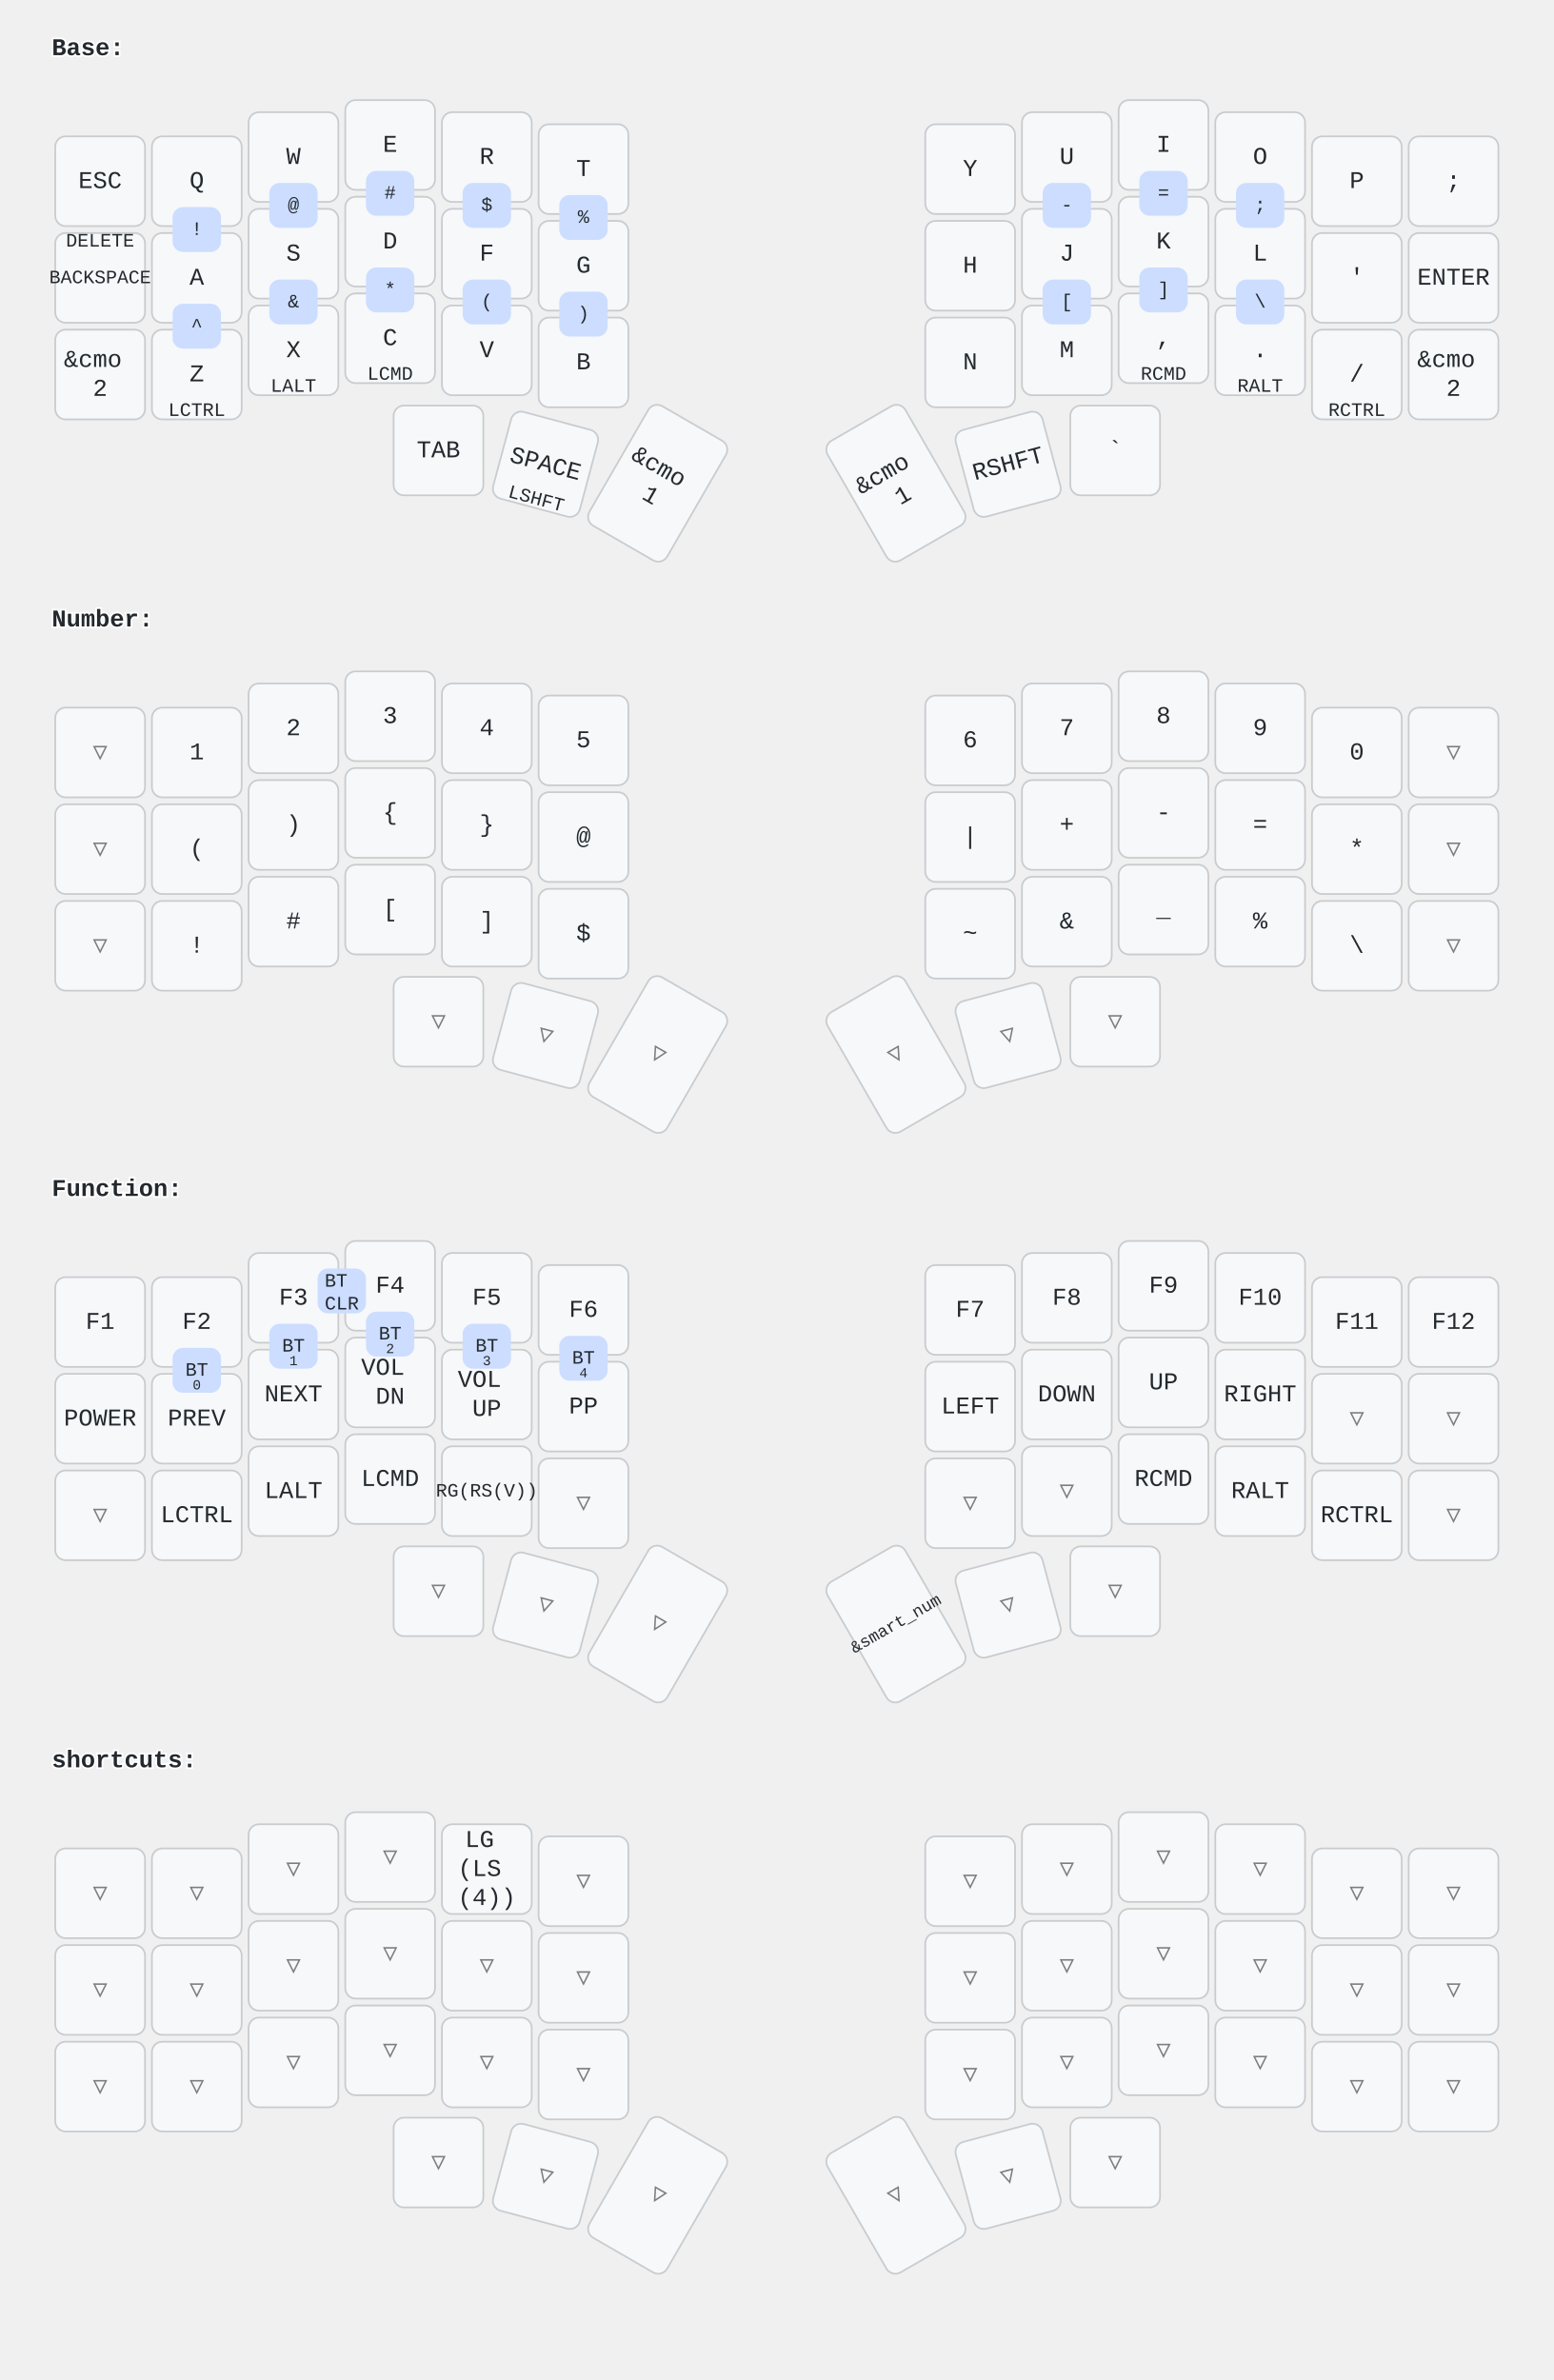
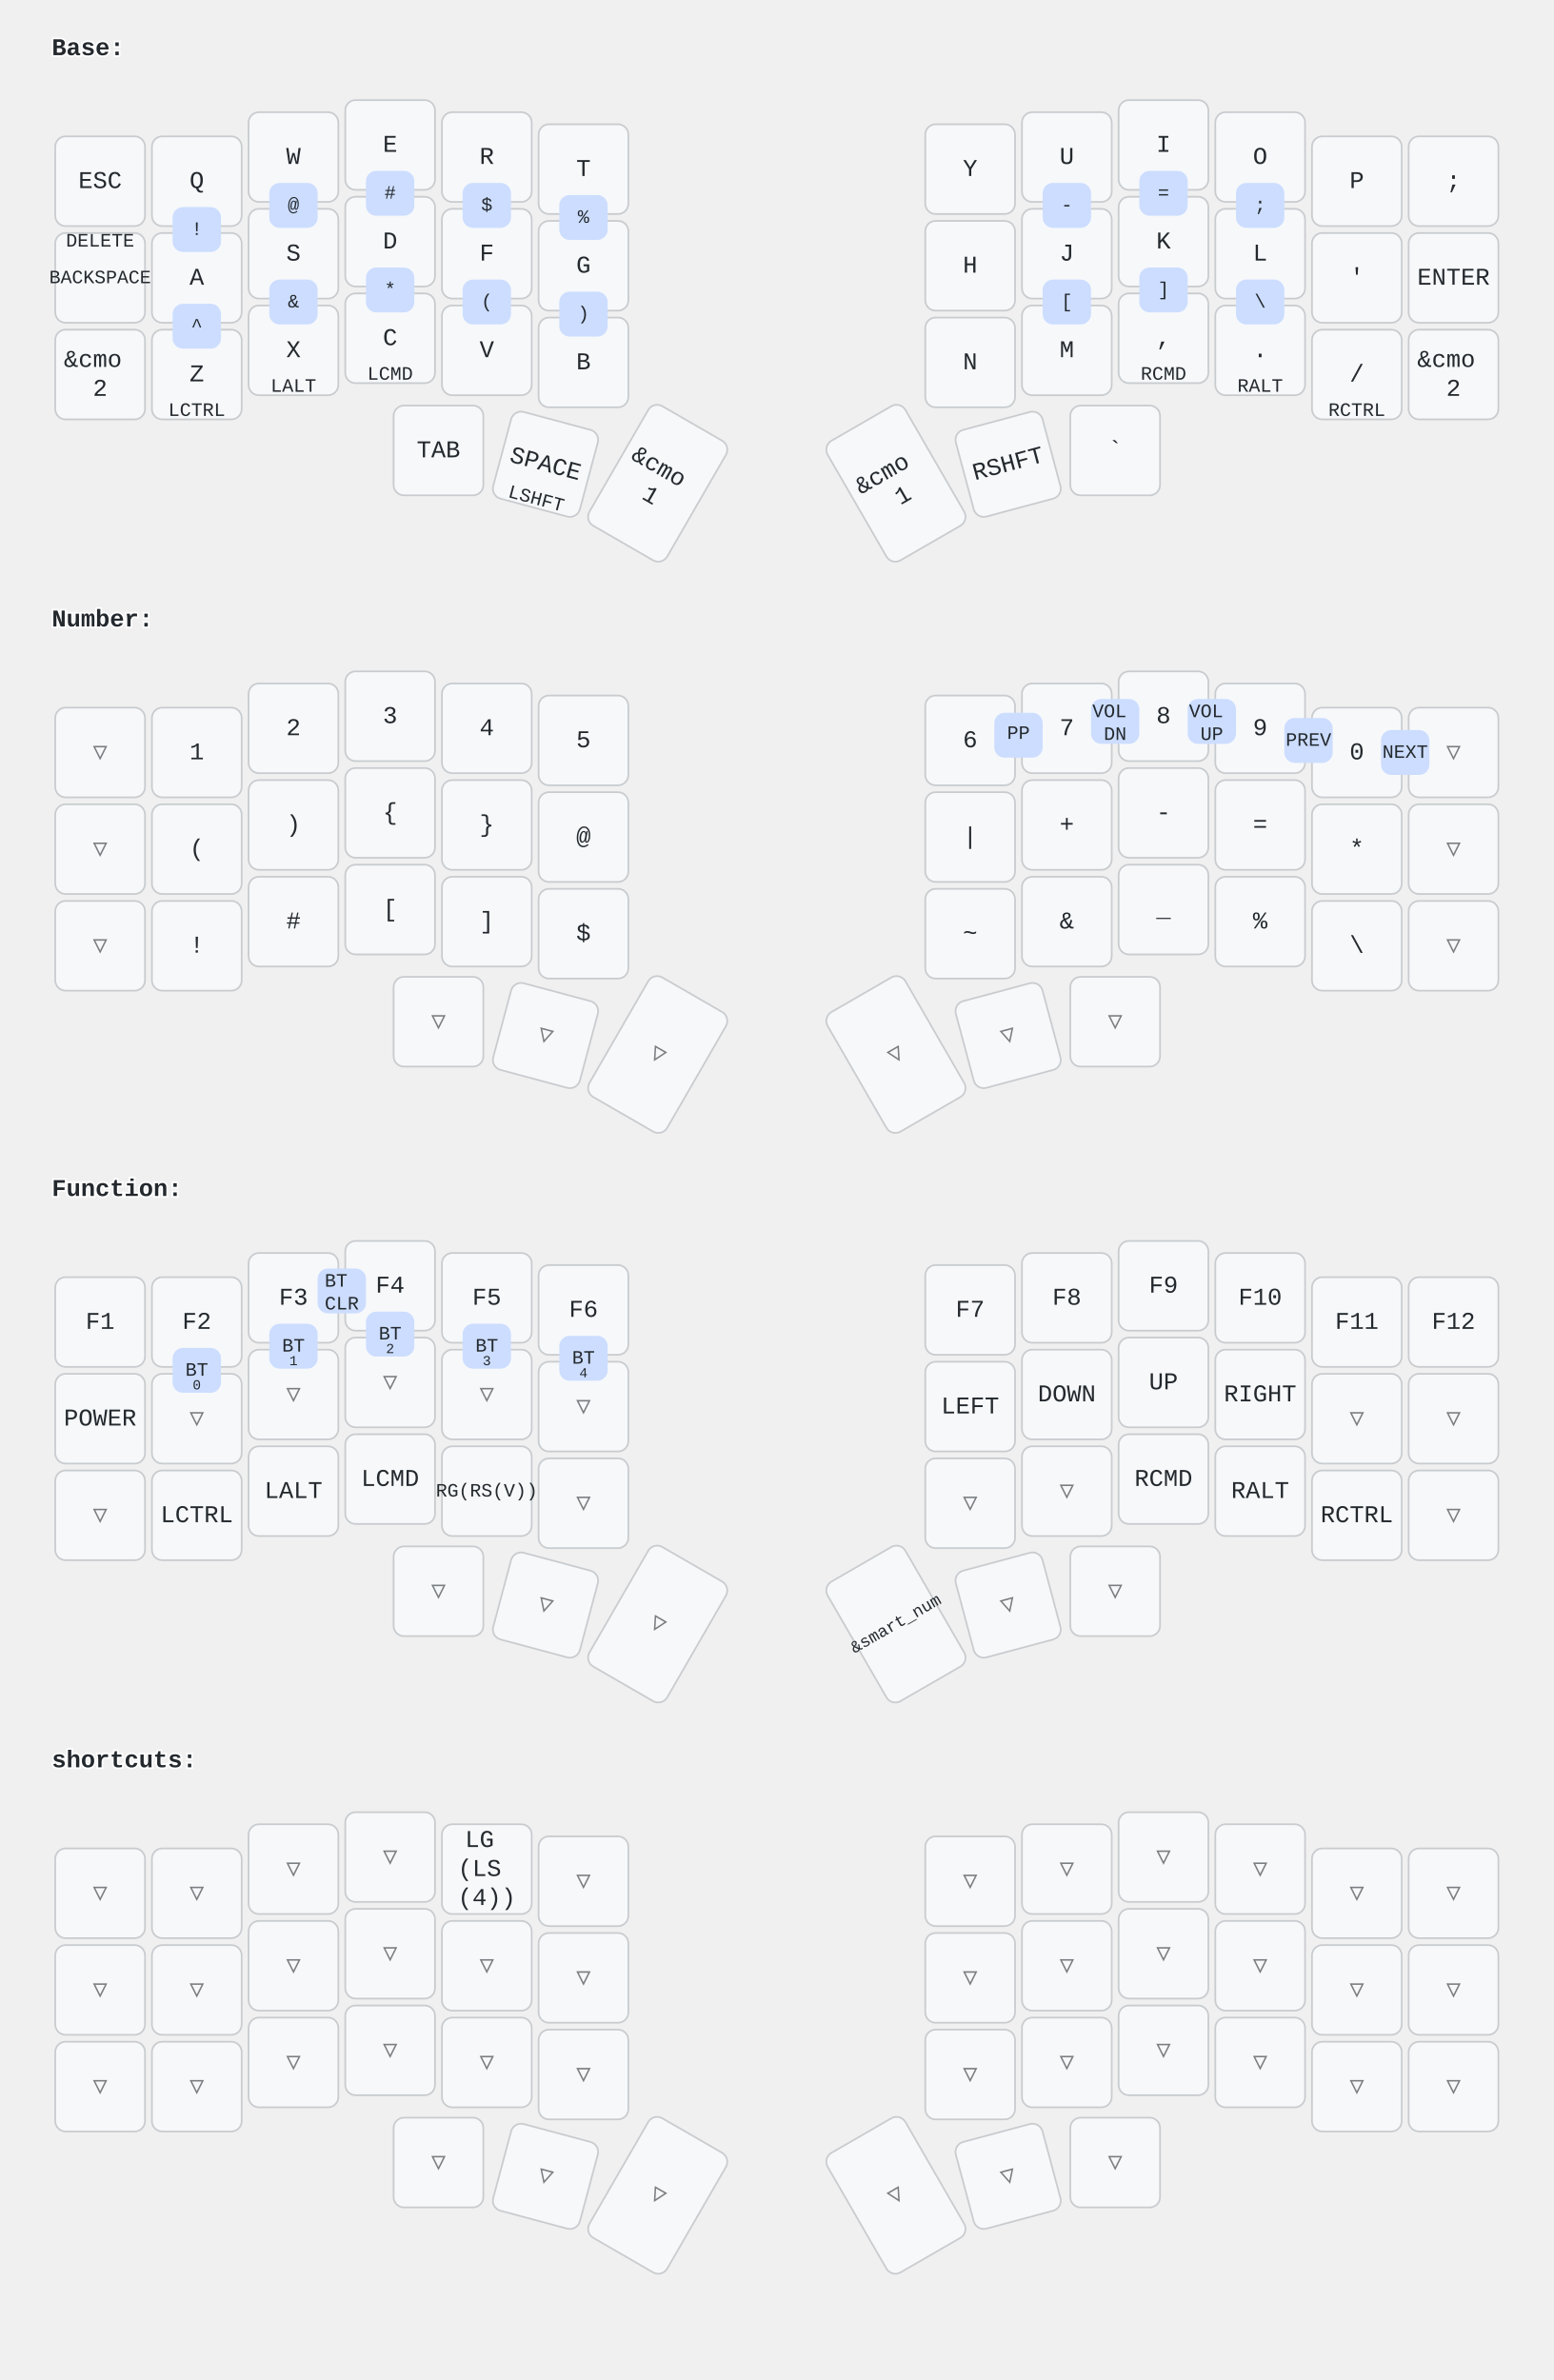
<svg xmlns="http://www.w3.org/2000/svg" width="900" height="1379" viewBox="0 0 900 1379" class="keymap">
  <style>/* inherit to force styles through use tags */
svg path {
    fill: inherit;
}

/* font and background color specifications */
svg.keymap {
    font-family: SFMono-Regular,Consolas,Liberation Mono,Menlo,monospace;
    font-size: 14px;
    font-kerning: normal;
    text-rendering: optimizeLegibility;
    fill: #24292e;
}

/* default key styling */
rect.key {
    fill: #f6f8fa;
    stroke: #c9cccf;
    stroke-width: 1;
}

/* default key side styling, only used is draw_key_sides is set */
rect.side {
    filter: brightness(90%);
}

/* color accent for combo boxes */
rect.combo, rect.combo-separate {
    fill: #cdf;
}

/* color accent for held keys */
rect.held, rect.combo.held {
    fill: #fdd;
}

/* color accent for ghost (optional) keys */
rect.ghost, rect.combo.ghost {
    stroke-dasharray: 4, 4;
    stroke-width: 2;
}

text {
    text-anchor: middle;
    dominant-baseline: middle;
}

/* styling for layer labels */
text.label {
    font-weight: bold;
    text-anchor: start;
    stroke: white;
    stroke-width: 2;
    paint-order: stroke;
}

/* styling for combo tap, and key hold/shifted label text */
text.combo, text.hold, text.shifted {
    font-size: 11px;
}

text.hold {
    text-anchor: middle;
    dominant-baseline: auto;
}

text.shifted {
    text-anchor: middle;
    dominant-baseline: hanging;
}

/* styling for hold/shifted label text in combo box */
text.combo.hold, text.combo.shifted {
    font-size: 8px;
}

/* lighter symbol for transparent keys */
text.trans {
    fill: #7b7e81;
}

/* styling for combo dendrons */
path.combo {
    stroke-width: 1;
    stroke: gray;
    fill: none;
}

/* Start Tabler Icons Cleanup */
/* cannot use height/width with glyphs */
.icon-tabler &gt; path {
    fill: inherit;
    stroke: inherit;
    stroke-width: 2;
}
/* hide tabler's default box */
.icon-tabler &gt; path[stroke="none"][fill="none"] {
    visibility: hidden;
}
/* End Tabler Icons Cleanup */
</style>
  <g transform="translate(30, 0)" class="layer-Base">
    <text x="0" y="28" class="label">Base:</text>
    <g transform="translate(0, 56)">
      <g transform="translate(28, 49)" class="key keypos-0">
        <rect rx="6" ry="6" x="-26" y="-26" width="52" height="52" class="key" />
        <text x="0" y="0" class="key tap">ESC</text>
      </g>
      <g transform="translate(84, 49)" class="key keypos-1">
        <rect rx="6" ry="6" x="-26" y="-26" width="52" height="52" class="key" />
        <text x="0" y="0" class="key tap">Q</text>
      </g>
      <g transform="translate(140, 35)" class="key keypos-2">
        <rect rx="6" ry="6" x="-26" y="-26" width="52" height="52" class="key" />
        <text x="0" y="0" class="key tap">W</text>
      </g>
      <g transform="translate(196, 28)" class="key keypos-3">
        <rect rx="6" ry="6" x="-26" y="-26" width="52" height="52" class="key" />
        <text x="0" y="0" class="key tap">E</text>
      </g>
      <g transform="translate(252, 35)" class="key keypos-4">
        <rect rx="6" ry="6" x="-26" y="-26" width="52" height="52" class="key" />
        <text x="0" y="0" class="key tap">R</text>
      </g>
      <g transform="translate(308, 42)" class="key keypos-5">
        <rect rx="6" ry="6" x="-26" y="-26" width="52" height="52" class="key" />
        <text x="0" y="0" class="key tap">T</text>
      </g>
      <g transform="translate(532, 42)" class="key keypos-6">
        <rect rx="6" ry="6" x="-26" y="-26" width="52" height="52" class="key" />
        <text x="0" y="0" class="key tap">Y</text>
      </g>
      <g transform="translate(588, 35)" class="key keypos-7">
        <rect rx="6" ry="6" x="-26" y="-26" width="52" height="52" class="key" />
        <text x="0" y="0" class="key tap">U</text>
      </g>
      <g transform="translate(644, 28)" class="key keypos-8">
        <rect rx="6" ry="6" x="-26" y="-26" width="52" height="52" class="key" />
        <text x="0" y="0" class="key tap">I</text>
      </g>
      <g transform="translate(700, 35)" class="key keypos-9">
        <rect rx="6" ry="6" x="-26" y="-26" width="52" height="52" class="key" />
        <text x="0" y="0" class="key tap">O</text>
      </g>
      <g transform="translate(756, 49)" class="key keypos-10">
        <rect rx="6" ry="6" x="-26" y="-26" width="52" height="52" class="key" />
        <text x="0" y="0" class="key tap">P</text>
      </g>
      <g transform="translate(812, 49)" class="key keypos-11">
        <rect rx="6" ry="6" x="-26" y="-26" width="52" height="52" class="key" />
        <text x="0" y="0" class="key tap">;</text>
      </g>
      <g transform="translate(28, 105)" class="key keypos-12">
        <rect rx="6" ry="6" x="-26" y="-26" width="52" height="52" class="key" />
        <text x="0" y="0" class="key tap">
          <tspan style="font-size: 78%">BACKSPACE</tspan>
        </text>
        <text x="0" y="-24" class="key shifted">DELETE</text>
      </g>
      <g transform="translate(84, 105)" class="key keypos-13">
        <rect rx="6" ry="6" x="-26" y="-26" width="52" height="52" class="key" />
        <text x="0" y="0" class="key tap">A</text>
      </g>
      <g transform="translate(140, 91)" class="key keypos-14">
        <rect rx="6" ry="6" x="-26" y="-26" width="52" height="52" class="key" />
        <text x="0" y="0" class="key tap">S</text>
      </g>
      <g transform="translate(196, 84)" class="key keypos-15">
        <rect rx="6" ry="6" x="-26" y="-26" width="52" height="52" class="key" />
        <text x="0" y="0" class="key tap">D</text>
      </g>
      <g transform="translate(252, 91)" class="key keypos-16">
        <rect rx="6" ry="6" x="-26" y="-26" width="52" height="52" class="key" />
        <text x="0" y="0" class="key tap">F</text>
      </g>
      <g transform="translate(308, 98)" class="key keypos-17">
        <rect rx="6" ry="6" x="-26" y="-26" width="52" height="52" class="key" />
        <text x="0" y="0" class="key tap">G</text>
      </g>
      <g transform="translate(532, 98)" class="key keypos-18">
        <rect rx="6" ry="6" x="-26" y="-26" width="52" height="52" class="key" />
        <text x="0" y="0" class="key tap">H</text>
      </g>
      <g transform="translate(588, 91)" class="key keypos-19">
        <rect rx="6" ry="6" x="-26" y="-26" width="52" height="52" class="key" />
        <text x="0" y="0" class="key tap">J</text>
      </g>
      <g transform="translate(644, 84)" class="key keypos-20">
        <rect rx="6" ry="6" x="-26" y="-26" width="52" height="52" class="key" />
        <text x="0" y="0" class="key tap">K</text>
      </g>
      <g transform="translate(700, 91)" class="key keypos-21">
        <rect rx="6" ry="6" x="-26" y="-26" width="52" height="52" class="key" />
        <text x="0" y="0" class="key tap">L</text>
      </g>
      <g transform="translate(756, 105)" class="key keypos-22">
        <rect rx="6" ry="6" x="-26" y="-26" width="52" height="52" class="key" />
        <text x="0" y="0" class="key tap">'</text>
      </g>
      <g transform="translate(812, 105)" class="key keypos-23">
        <rect rx="6" ry="6" x="-26" y="-26" width="52" height="52" class="key" />
        <text x="0" y="0" class="key tap">ENTER</text>
      </g>
      <g transform="translate(28, 161)" class="key keypos-24">
        <rect rx="6" ry="6" x="-26" y="-26" width="52" height="52" class="key" />
        <text x="0" y="0" class="key tap">
          <tspan x="0" dy="-0.6em">&amp;cmo</tspan>
          <tspan x="0" dy="1.2em">2</tspan>
        </text>
      </g>
      <g transform="translate(84, 161)" class="key keypos-25">
        <rect rx="6" ry="6" x="-26" y="-26" width="52" height="52" class="key" />
        <text x="0" y="0" class="key tap">Z</text>
        <text x="0" y="24" class="key hold">LCTRL</text>
      </g>
      <g transform="translate(140, 147)" class="key keypos-26">
        <rect rx="6" ry="6" x="-26" y="-26" width="52" height="52" class="key" />
        <text x="0" y="0" class="key tap">X</text>
        <text x="0" y="24" class="key hold">LALT</text>
      </g>
      <g transform="translate(196, 140)" class="key keypos-27">
        <rect rx="6" ry="6" x="-26" y="-26" width="52" height="52" class="key" />
        <text x="0" y="0" class="key tap">C</text>
        <text x="0" y="24" class="key hold">LCMD</text>
      </g>
      <g transform="translate(252, 147)" class="key keypos-28">
        <rect rx="6" ry="6" x="-26" y="-26" width="52" height="52" class="key" />
        <text x="0" y="0" class="key tap">V</text>
      </g>
      <g transform="translate(308, 154)" class="key keypos-29">
        <rect rx="6" ry="6" x="-26" y="-26" width="52" height="52" class="key" />
        <text x="0" y="0" class="key tap">B</text>
      </g>
      <g transform="translate(532, 154)" class="key keypos-30">
        <rect rx="6" ry="6" x="-26" y="-26" width="52" height="52" class="key" />
        <text x="0" y="0" class="key tap">N</text>
      </g>
      <g transform="translate(588, 147)" class="key keypos-31">
        <rect rx="6" ry="6" x="-26" y="-26" width="52" height="52" class="key" />
        <text x="0" y="0" class="key tap">M</text>
      </g>
      <g transform="translate(644, 140)" class="key keypos-32">
        <rect rx="6" ry="6" x="-26" y="-26" width="52" height="52" class="key" />
        <text x="0" y="0" class="key tap">,</text>
        <text x="0" y="24" class="key hold">RCMD</text>
      </g>
      <g transform="translate(700, 147)" class="key keypos-33">
        <rect rx="6" ry="6" x="-26" y="-26" width="52" height="52" class="key" />
        <text x="0" y="0" class="key tap">.</text>
        <text x="0" y="24" class="key hold">RALT</text>
      </g>
      <g transform="translate(756, 161)" class="key keypos-34">
        <rect rx="6" ry="6" x="-26" y="-26" width="52" height="52" class="key" />
        <text x="0" y="0" class="key tap">/</text>
        <text x="0" y="24" class="key hold">RCTRL</text>
      </g>
      <g transform="translate(812, 161)" class="key keypos-35">
        <rect rx="6" ry="6" x="-26" y="-26" width="52" height="52" class="key" />
        <text x="0" y="0" class="key tap">
          <tspan x="0" dy="-0.6em">&amp;cmo</tspan>
          <tspan x="0" dy="1.2em">2</tspan>
        </text>
      </g>
      <g transform="translate(224, 205)" class="key keypos-36">
        <rect rx="6" ry="6" x="-26" y="-26" width="52" height="52" class="key" />
        <text x="0" y="0" class="key tap">TAB</text>
      </g>
      <g transform="translate(286, 213) rotate(15.0)" class="key keypos-37">
        <rect rx="6" ry="6" x="-26" y="-26" width="52" height="52" class="key" />
        <text x="0" y="0" class="key tap">SPACE</text>
        <text x="0" y="24" class="key hold">LSHFT</text>
      </g>
      <g transform="translate(351, 224) rotate(30.0)" class="key keypos-38">
        <rect rx="6" ry="6" x="-26" y="-40" width="52" height="80" class="key" />
        <text x="0" y="0" class="key tap">
          <tspan x="0" dy="-0.6em">&amp;cmo</tspan>
          <tspan x="0" dy="1.2em">1</tspan>
        </text>
      </g>
      <g transform="translate(489, 224) rotate(-30.0)" class="key keypos-39">
        <rect rx="6" ry="6" x="-26" y="-40" width="52" height="80" class="key" />
        <text x="0" y="0" class="key tap">
          <tspan x="0" dy="-0.6em">&amp;cmo</tspan>
          <tspan x="0" dy="1.2em">1</tspan>
        </text>
      </g>
      <g transform="translate(554, 213) rotate(-15.0)" class="key keypos-40">
        <rect rx="6" ry="6" x="-26" y="-26" width="52" height="52" class="key" />
        <text x="0" y="0" class="key tap">RSHFT</text>
      </g>
      <g transform="translate(616, 205)" class="key keypos-41">
        <rect rx="6" ry="6" x="-26" y="-26" width="52" height="52" class="key" />
        <text x="0" y="0" class="key tap">`</text>
      </g>
      <g class="combo combopos-0">
        <rect rx="6" ry="6" x="70" y="64" width="28" height="26" class="combo" />
        <text x="84" y="77" class="combo tap">!</text>
      </g>
      <g class="combo combopos-1">
        <rect rx="6" ry="6" x="126" y="50" width="28" height="26" class="combo" />
        <text x="140" y="63" class="combo tap">@</text>
      </g>
      <g class="combo combopos-2">
        <rect rx="6" ry="6" x="182" y="43" width="28" height="26" class="combo" />
        <text x="196" y="56" class="combo tap">#</text>
      </g>
      <g class="combo combopos-3">
        <rect rx="6" ry="6" x="238" y="50" width="28" height="26" class="combo" />
        <text x="252" y="63" class="combo tap">$</text>
      </g>
      <g class="combo combopos-4">
        <rect rx="6" ry="6" x="294" y="57" width="28" height="26" class="combo" />
        <text x="308" y="70" class="combo tap">%</text>
      </g>
      <g class="combo combopos-5">
        <rect rx="6" ry="6" x="70" y="120" width="28" height="26" class="combo" />
        <text x="84" y="133" class="combo tap">^</text>
      </g>
      <g class="combo combopos-6">
        <rect rx="6" ry="6" x="126" y="106" width="28" height="26" class="combo" />
        <text x="140" y="119" class="combo tap">&amp;</text>
      </g>
      <g class="combo combopos-7">
        <rect rx="6" ry="6" x="182" y="99" width="28" height="26" class="combo" />
        <text x="196" y="112" class="combo tap">*</text>
      </g>
      <g class="combo combopos-8">
        <rect rx="6" ry="6" x="238" y="106" width="28" height="26" class="combo" />
        <text x="252" y="119" class="combo tap">(</text>
      </g>
      <g class="combo combopos-9">
        <rect rx="6" ry="6" x="294" y="113" width="28" height="26" class="combo" />
        <text x="308" y="126" class="combo tap">)</text>
      </g>
      <g class="combo combopos-10">
        <rect rx="6" ry="6" x="574" y="50" width="28" height="26" class="combo" />
        <text x="588" y="63" class="combo tap">-</text>
      </g>
      <g class="combo combopos-11">
        <rect rx="6" ry="6" x="630" y="43" width="28" height="26" class="combo" />
        <text x="644" y="56" class="combo tap">=</text>
      </g>
      <g class="combo combopos-12">
        <rect rx="6" ry="6" x="686" y="50" width="28" height="26" class="combo" />
        <text x="700" y="63" class="combo tap">;</text>
      </g>
      <g class="combo combopos-13">
        <rect rx="6" ry="6" x="574" y="106" width="28" height="26" class="combo" />
        <text x="588" y="119" class="combo tap">[</text>
      </g>
      <g class="combo combopos-14">
        <rect rx="6" ry="6" x="630" y="99" width="28" height="26" class="combo" />
        <text x="644" y="112" class="combo tap">]</text>
      </g>
      <g class="combo combopos-15">
        <rect rx="6" ry="6" x="686" y="106" width="28" height="26" class="combo" />
        <text x="700" y="119" class="combo tap">\</text>
      </g>
    </g>
  </g>
  <g transform="translate(30, 331)" class="layer-Number">
    <text x="0" y="28" class="label">Number:</text>
    <g transform="translate(0, 56)">
      <g transform="translate(28, 49)" class="key trans keypos-0">
        <rect rx="6" ry="6" x="-26" y="-26" width="52" height="52" class="key trans" />
        <text x="0" y="0" class="key trans tap">▽</text>
      </g>
      <g transform="translate(84, 49)" class="key keypos-1">
        <rect rx="6" ry="6" x="-26" y="-26" width="52" height="52" class="key" />
        <text x="0" y="0" class="key tap">1</text>
      </g>
      <g transform="translate(140, 35)" class="key keypos-2">
        <rect rx="6" ry="6" x="-26" y="-26" width="52" height="52" class="key" />
        <text x="0" y="0" class="key tap">2</text>
      </g>
      <g transform="translate(196, 28)" class="key keypos-3">
        <rect rx="6" ry="6" x="-26" y="-26" width="52" height="52" class="key" />
        <text x="0" y="0" class="key tap">3</text>
      </g>
      <g transform="translate(252, 35)" class="key keypos-4">
        <rect rx="6" ry="6" x="-26" y="-26" width="52" height="52" class="key" />
        <text x="0" y="0" class="key tap">4</text>
      </g>
      <g transform="translate(308, 42)" class="key keypos-5">
        <rect rx="6" ry="6" x="-26" y="-26" width="52" height="52" class="key" />
        <text x="0" y="0" class="key tap">5</text>
      </g>
      <g transform="translate(532, 42)" class="key keypos-6">
        <rect rx="6" ry="6" x="-26" y="-26" width="52" height="52" class="key" />
        <text x="0" y="0" class="key tap">6</text>
      </g>
      <g transform="translate(588, 35)" class="key keypos-7">
        <rect rx="6" ry="6" x="-26" y="-26" width="52" height="52" class="key" />
        <text x="0" y="0" class="key tap">7</text>
      </g>
      <g transform="translate(644, 28)" class="key keypos-8">
        <rect rx="6" ry="6" x="-26" y="-26" width="52" height="52" class="key" />
        <text x="0" y="0" class="key tap">8</text>
      </g>
      <g transform="translate(700, 35)" class="key keypos-9">
        <rect rx="6" ry="6" x="-26" y="-26" width="52" height="52" class="key" />
        <text x="0" y="0" class="key tap">9</text>
      </g>
      <g transform="translate(756, 49)" class="key keypos-10">
        <rect rx="6" ry="6" x="-26" y="-26" width="52" height="52" class="key" />
        <text x="0" y="0" class="key tap">0</text>
      </g>
      <g transform="translate(812, 49)" class="key trans keypos-11">
        <rect rx="6" ry="6" x="-26" y="-26" width="52" height="52" class="key trans" />
        <text x="0" y="0" class="key trans tap">▽</text>
      </g>
      <g transform="translate(28, 105)" class="key trans keypos-12">
        <rect rx="6" ry="6" x="-26" y="-26" width="52" height="52" class="key trans" />
        <text x="0" y="0" class="key trans tap">▽</text>
      </g>
      <g transform="translate(84, 105)" class="key keypos-13">
        <rect rx="6" ry="6" x="-26" y="-26" width="52" height="52" class="key" />
        <text x="0" y="0" class="key tap">(</text>
      </g>
      <g transform="translate(140, 91)" class="key keypos-14">
        <rect rx="6" ry="6" x="-26" y="-26" width="52" height="52" class="key" />
        <text x="0" y="0" class="key tap">)</text>
      </g>
      <g transform="translate(196, 84)" class="key keypos-15">
        <rect rx="6" ry="6" x="-26" y="-26" width="52" height="52" class="key" />
        <text x="0" y="0" class="key tap">{</text>
      </g>
      <g transform="translate(252, 91)" class="key keypos-16">
        <rect rx="6" ry="6" x="-26" y="-26" width="52" height="52" class="key" />
        <text x="0" y="0" class="key tap">}</text>
      </g>
      <g transform="translate(308, 98)" class="key keypos-17">
        <rect rx="6" ry="6" x="-26" y="-26" width="52" height="52" class="key" />
        <text x="0" y="0" class="key tap">@</text>
      </g>
      <g transform="translate(532, 98)" class="key keypos-18">
        <rect rx="6" ry="6" x="-26" y="-26" width="52" height="52" class="key" />
        <text x="0" y="0" class="key tap">|</text>
      </g>
      <g transform="translate(588, 91)" class="key keypos-19">
        <rect rx="6" ry="6" x="-26" y="-26" width="52" height="52" class="key" />
        <text x="0" y="0" class="key tap">+</text>
      </g>
      <g transform="translate(644, 84)" class="key keypos-20">
        <rect rx="6" ry="6" x="-26" y="-26" width="52" height="52" class="key" />
        <text x="0" y="0" class="key tap">-</text>
      </g>
      <g transform="translate(700, 91)" class="key keypos-21">
        <rect rx="6" ry="6" x="-26" y="-26" width="52" height="52" class="key" />
        <text x="0" y="0" class="key tap">=</text>
      </g>
      <g transform="translate(756, 105)" class="key keypos-22">
        <rect rx="6" ry="6" x="-26" y="-26" width="52" height="52" class="key" />
        <text x="0" y="0" class="key tap">*</text>
      </g>
      <g transform="translate(812, 105)" class="key trans keypos-23">
        <rect rx="6" ry="6" x="-26" y="-26" width="52" height="52" class="key trans" />
        <text x="0" y="0" class="key trans tap">▽</text>
      </g>
      <g transform="translate(28, 161)" class="key trans keypos-24">
        <rect rx="6" ry="6" x="-26" y="-26" width="52" height="52" class="key trans" />
        <text x="0" y="0" class="key trans tap">▽</text>
      </g>
      <g transform="translate(84, 161)" class="key keypos-25">
        <rect rx="6" ry="6" x="-26" y="-26" width="52" height="52" class="key" />
        <text x="0" y="0" class="key tap">!</text>
      </g>
      <g transform="translate(140, 147)" class="key keypos-26">
        <rect rx="6" ry="6" x="-26" y="-26" width="52" height="52" class="key" />
        <text x="0" y="0" class="key tap">#</text>
      </g>
      <g transform="translate(196, 140)" class="key keypos-27">
        <rect rx="6" ry="6" x="-26" y="-26" width="52" height="52" class="key" />
        <text x="0" y="0" class="key tap">[</text>
      </g>
      <g transform="translate(252, 147)" class="key keypos-28">
        <rect rx="6" ry="6" x="-26" y="-26" width="52" height="52" class="key" />
        <text x="0" y="0" class="key tap">]</text>
      </g>
      <g transform="translate(308, 154)" class="key keypos-29">
        <rect rx="6" ry="6" x="-26" y="-26" width="52" height="52" class="key" />
        <text x="0" y="0" class="key tap">$</text>
      </g>
      <g transform="translate(532, 154)" class="key keypos-30">
        <rect rx="6" ry="6" x="-26" y="-26" width="52" height="52" class="key" />
        <text x="0" y="0" class="key tap">~</text>
      </g>
      <g transform="translate(588, 147)" class="key keypos-31">
        <rect rx="6" ry="6" x="-26" y="-26" width="52" height="52" class="key" />
        <text x="0" y="0" class="key tap">&amp;</text>
      </g>
      <g transform="translate(644, 140)" class="key keypos-32">
        <rect rx="6" ry="6" x="-26" y="-26" width="52" height="52" class="key" />
        <text x="0" y="0" class="key tap">_</text>
      </g>
      <g transform="translate(700, 147)" class="key keypos-33">
        <rect rx="6" ry="6" x="-26" y="-26" width="52" height="52" class="key" />
        <text x="0" y="0" class="key tap">%</text>
      </g>
      <g transform="translate(756, 161)" class="key keypos-34">
        <rect rx="6" ry="6" x="-26" y="-26" width="52" height="52" class="key" />
        <text x="0" y="0" class="key tap">\</text>
      </g>
      <g transform="translate(812, 161)" class="key trans keypos-35">
        <rect rx="6" ry="6" x="-26" y="-26" width="52" height="52" class="key trans" />
        <text x="0" y="0" class="key trans tap">▽</text>
      </g>
      <g transform="translate(224, 205)" class="key trans keypos-36">
        <rect rx="6" ry="6" x="-26" y="-26" width="52" height="52" class="key trans" />
        <text x="0" y="0" class="key trans tap">▽</text>
      </g>
      <g transform="translate(286, 213) rotate(15.0)" class="key trans keypos-37">
        <rect rx="6" ry="6" x="-26" y="-26" width="52" height="52" class="key trans" />
        <text x="0" y="0" class="key trans tap">▽</text>
      </g>
      <g transform="translate(351, 224) rotate(30.0)" class="key trans keypos-38">
        <rect rx="6" ry="6" x="-26" y="-40" width="52" height="80" class="key trans" />
        <text x="0" y="0" class="key trans tap">▽</text>
      </g>
      <g transform="translate(489, 224) rotate(-30.0)" class="key trans keypos-39">
        <rect rx="6" ry="6" x="-26" y="-40" width="52" height="80" class="key trans" />
        <text x="0" y="0" class="key trans tap">▽</text>
      </g>
      <g transform="translate(554, 213) rotate(-15.0)" class="key trans keypos-40">
        <rect rx="6" ry="6" x="-26" y="-26" width="52" height="52" class="key trans" />
        <text x="0" y="0" class="key trans tap">▽</text>
      </g>
      <g transform="translate(616, 205)" class="key trans keypos-41">
        <rect rx="6" ry="6" x="-26" y="-26" width="52" height="52" class="key trans" />
        <text x="0" y="0" class="key trans tap">▽</text>
      </g>
+       <g class="combo combopos-0">
+         <rect rx="6" ry="6" x="546" y="26" width="28" height="26" class="combo" />
+         <text x="560" y="38" class="combo tap">PP</text>
+       </g>
+       <g class="combo combopos-1">
+         <rect rx="6" ry="6" x="602" y="18" width="28" height="26" class="combo" />
+         <text x="616" y="32" class="combo tap">
+           <tspan x="616" dy="-0.6em">VOL</tspan>
+           <tspan x="616" dy="1.2em">DN</tspan>
+         </text>
+       </g>
+       <g class="combo combopos-2">
+         <rect rx="6" ry="6" x="658" y="18" width="28" height="26" class="combo" />
+         <text x="672" y="32" class="combo tap">
+           <tspan x="672" dy="-0.6em">VOL</tspan>
+           <tspan x="672" dy="1.2em">UP</tspan>
+         </text>
+       </g>
+       <g class="combo combopos-3">
+         <rect rx="6" ry="6" x="714" y="29" width="28" height="26" class="combo" />
+         <text x="728" y="42" class="combo tap">PREV</text>
+       </g>
+       <g class="combo combopos-4">
+         <rect rx="6" ry="6" x="770" y="36" width="28" height="26" class="combo" />
+         <text x="784" y="49" class="combo tap">NEXT</text>
+       </g>
    </g>
  </g>
  <g transform="translate(30, 661)" class="layer-Function">
    <text x="0" y="28" class="label">Function:</text>
    <g transform="translate(0, 56)">
      <g transform="translate(28, 49)" class="key keypos-0">
        <rect rx="6" ry="6" x="-26" y="-26" width="52" height="52" class="key" />
        <text x="0" y="0" class="key tap">F1</text>
      </g>
      <g transform="translate(84, 49)" class="key keypos-1">
        <rect rx="6" ry="6" x="-26" y="-26" width="52" height="52" class="key" />
        <text x="0" y="0" class="key tap">F2</text>
      </g>
      <g transform="translate(140, 35)" class="key keypos-2">
        <rect rx="6" ry="6" x="-26" y="-26" width="52" height="52" class="key" />
        <text x="0" y="0" class="key tap">F3</text>
      </g>
      <g transform="translate(196, 28)" class="key keypos-3">
        <rect rx="6" ry="6" x="-26" y="-26" width="52" height="52" class="key" />
        <text x="0" y="0" class="key tap">F4</text>
      </g>
      <g transform="translate(252, 35)" class="key keypos-4">
        <rect rx="6" ry="6" x="-26" y="-26" width="52" height="52" class="key" />
        <text x="0" y="0" class="key tap">F5</text>
      </g>
      <g transform="translate(308, 42)" class="key keypos-5">
        <rect rx="6" ry="6" x="-26" y="-26" width="52" height="52" class="key" />
        <text x="0" y="0" class="key tap">F6</text>
      </g>
      <g transform="translate(532, 42)" class="key keypos-6">
        <rect rx="6" ry="6" x="-26" y="-26" width="52" height="52" class="key" />
        <text x="0" y="0" class="key tap">F7</text>
      </g>
      <g transform="translate(588, 35)" class="key keypos-7">
        <rect rx="6" ry="6" x="-26" y="-26" width="52" height="52" class="key" />
        <text x="0" y="0" class="key tap">F8</text>
      </g>
      <g transform="translate(644, 28)" class="key keypos-8">
        <rect rx="6" ry="6" x="-26" y="-26" width="52" height="52" class="key" />
        <text x="0" y="0" class="key tap">F9</text>
      </g>
      <g transform="translate(700, 35)" class="key keypos-9">
        <rect rx="6" ry="6" x="-26" y="-26" width="52" height="52" class="key" />
        <text x="0" y="0" class="key tap">F10</text>
      </g>
      <g transform="translate(756, 49)" class="key keypos-10">
        <rect rx="6" ry="6" x="-26" y="-26" width="52" height="52" class="key" />
        <text x="0" y="0" class="key tap">F11</text>
      </g>
      <g transform="translate(812, 49)" class="key keypos-11">
        <rect rx="6" ry="6" x="-26" y="-26" width="52" height="52" class="key" />
        <text x="0" y="0" class="key tap">F12</text>
      </g>
      <g transform="translate(28, 105)" class="key keypos-12">
        <rect rx="6" ry="6" x="-26" y="-26" width="52" height="52" class="key" />
        <text x="0" y="0" class="key tap">POWER</text>
      </g>
-       <g transform="translate(84, 105)" class="key keypos-13">
-         <rect rx="6" ry="6" x="-26" y="-26" width="52" height="52" class="key" />
-         <text x="0" y="0" class="key tap">PREV</text>
-       </g>
-       <g transform="translate(140, 91)" class="key keypos-14">
-         <rect rx="6" ry="6" x="-26" y="-26" width="52" height="52" class="key" />
-         <text x="0" y="0" class="key tap">NEXT</text>
-       </g>
-       <g transform="translate(196, 84)" class="key keypos-15">
-         <rect rx="6" ry="6" x="-26" y="-26" width="52" height="52" class="key" />
-         <text x="0" y="0" class="key tap">
-           <tspan x="0" dy="-0.6em">VOL</tspan>
-           <tspan x="0" dy="1.2em">DN</tspan>
-         </text>
-       </g>
-       <g transform="translate(252, 91)" class="key keypos-16">
-         <rect rx="6" ry="6" x="-26" y="-26" width="52" height="52" class="key" />
-         <text x="0" y="0" class="key tap">
-           <tspan x="0" dy="-0.6em">VOL</tspan>
-           <tspan x="0" dy="1.2em">UP</tspan>
-         </text>
-       </g>
-       <g transform="translate(308, 98)" class="key keypos-17">
-         <rect rx="6" ry="6" x="-26" y="-26" width="52" height="52" class="key" />
-         <text x="0" y="0" class="key tap">PP</text>
+       <g transform="translate(84, 105)" class="key trans keypos-13">
+         <rect rx="6" ry="6" x="-26" y="-26" width="52" height="52" class="key trans" />
+         <text x="0" y="0" class="key trans tap">▽</text>
+       </g>
+       <g transform="translate(140, 91)" class="key trans keypos-14">
+         <rect rx="6" ry="6" x="-26" y="-26" width="52" height="52" class="key trans" />
+         <text x="0" y="0" class="key trans tap">▽</text>
+       </g>
+       <g transform="translate(196, 84)" class="key trans keypos-15">
+         <rect rx="6" ry="6" x="-26" y="-26" width="52" height="52" class="key trans" />
+         <text x="0" y="0" class="key trans tap">▽</text>
+       </g>
+       <g transform="translate(252, 91)" class="key trans keypos-16">
+         <rect rx="6" ry="6" x="-26" y="-26" width="52" height="52" class="key trans" />
+         <text x="0" y="0" class="key trans tap">▽</text>
+       </g>
+       <g transform="translate(308, 98)" class="key trans keypos-17">
+         <rect rx="6" ry="6" x="-26" y="-26" width="52" height="52" class="key trans" />
+         <text x="0" y="0" class="key trans tap">▽</text>
      </g>
      <g transform="translate(532, 98)" class="key keypos-18">
        <rect rx="6" ry="6" x="-26" y="-26" width="52" height="52" class="key" />
        <text x="0" y="0" class="key tap">LEFT</text>
      </g>
      <g transform="translate(588, 91)" class="key keypos-19">
        <rect rx="6" ry="6" x="-26" y="-26" width="52" height="52" class="key" />
        <text x="0" y="0" class="key tap">DOWN</text>
      </g>
      <g transform="translate(644, 84)" class="key keypos-20">
        <rect rx="6" ry="6" x="-26" y="-26" width="52" height="52" class="key" />
        <text x="0" y="0" class="key tap">UP</text>
      </g>
      <g transform="translate(700, 91)" class="key keypos-21">
        <rect rx="6" ry="6" x="-26" y="-26" width="52" height="52" class="key" />
        <text x="0" y="0" class="key tap">RIGHT</text>
      </g>
      <g transform="translate(756, 105)" class="key trans keypos-22">
        <rect rx="6" ry="6" x="-26" y="-26" width="52" height="52" class="key trans" />
        <text x="0" y="0" class="key trans tap">▽</text>
      </g>
      <g transform="translate(812, 105)" class="key trans keypos-23">
        <rect rx="6" ry="6" x="-26" y="-26" width="52" height="52" class="key trans" />
        <text x="0" y="0" class="key trans tap">▽</text>
      </g>
      <g transform="translate(28, 161)" class="key trans keypos-24">
        <rect rx="6" ry="6" x="-26" y="-26" width="52" height="52" class="key trans" />
        <text x="0" y="0" class="key trans tap">▽</text>
      </g>
      <g transform="translate(84, 161)" class="key keypos-25">
        <rect rx="6" ry="6" x="-26" y="-26" width="52" height="52" class="key" />
        <text x="0" y="0" class="key tap">LCTRL</text>
      </g>
      <g transform="translate(140, 147)" class="key keypos-26">
        <rect rx="6" ry="6" x="-26" y="-26" width="52" height="52" class="key" />
        <text x="0" y="0" class="key tap">LALT</text>
      </g>
      <g transform="translate(196, 140)" class="key keypos-27">
        <rect rx="6" ry="6" x="-26" y="-26" width="52" height="52" class="key" />
        <text x="0" y="0" class="key tap">LCMD</text>
      </g>
      <g transform="translate(252, 147)" class="key keypos-28">
        <rect rx="6" ry="6" x="-26" y="-26" width="52" height="52" class="key" />
        <text x="0" y="0" class="key tap">
          <tspan style="font-size: 78%">RG(RS(V))</tspan>
        </text>
      </g>
      <g transform="translate(308, 154)" class="key trans keypos-29">
        <rect rx="6" ry="6" x="-26" y="-26" width="52" height="52" class="key trans" />
        <text x="0" y="0" class="key trans tap">▽</text>
      </g>
      <g transform="translate(532, 154)" class="key trans keypos-30">
        <rect rx="6" ry="6" x="-26" y="-26" width="52" height="52" class="key trans" />
        <text x="0" y="0" class="key trans tap">▽</text>
      </g>
      <g transform="translate(588, 147)" class="key trans keypos-31">
        <rect rx="6" ry="6" x="-26" y="-26" width="52" height="52" class="key trans" />
        <text x="0" y="0" class="key trans tap">▽</text>
      </g>
      <g transform="translate(644, 140)" class="key keypos-32">
        <rect rx="6" ry="6" x="-26" y="-26" width="52" height="52" class="key" />
        <text x="0" y="0" class="key tap">RCMD</text>
      </g>
      <g transform="translate(700, 147)" class="key keypos-33">
        <rect rx="6" ry="6" x="-26" y="-26" width="52" height="52" class="key" />
        <text x="0" y="0" class="key tap">RALT</text>
      </g>
      <g transform="translate(756, 161)" class="key keypos-34">
        <rect rx="6" ry="6" x="-26" y="-26" width="52" height="52" class="key" />
        <text x="0" y="0" class="key tap">RCTRL</text>
      </g>
      <g transform="translate(812, 161)" class="key trans keypos-35">
        <rect rx="6" ry="6" x="-26" y="-26" width="52" height="52" class="key trans" />
        <text x="0" y="0" class="key trans tap">▽</text>
      </g>
      <g transform="translate(224, 205)" class="key trans keypos-36">
        <rect rx="6" ry="6" x="-26" y="-26" width="52" height="52" class="key trans" />
        <text x="0" y="0" class="key trans tap">▽</text>
      </g>
      <g transform="translate(286, 213) rotate(15.0)" class="key trans keypos-37">
        <rect rx="6" ry="6" x="-26" y="-26" width="52" height="52" class="key trans" />
        <text x="0" y="0" class="key trans tap">▽</text>
      </g>
      <g transform="translate(351, 224) rotate(30.0)" class="key trans keypos-38">
        <rect rx="6" ry="6" x="-26" y="-40" width="52" height="80" class="key trans" />
        <text x="0" y="0" class="key trans tap">▽</text>
      </g>
      <g transform="translate(489, 224) rotate(-30.0)" class="key keypos-39">
        <rect rx="6" ry="6" x="-26" y="-40" width="52" height="80" class="key" />
        <text x="0" y="0" class="key tap">
          <tspan style="font-size: 70%">&amp;smart_num</tspan>
        </text>
      </g>
      <g transform="translate(554, 213) rotate(-15.0)" class="key trans keypos-40">
        <rect rx="6" ry="6" x="-26" y="-26" width="52" height="52" class="key trans" />
        <text x="0" y="0" class="key trans tap">▽</text>
      </g>
      <g transform="translate(616, 205)" class="key trans keypos-41">
        <rect rx="6" ry="6" x="-26" y="-26" width="52" height="52" class="key trans" />
        <text x="0" y="0" class="key trans tap">▽</text>
      </g>
      <g class="combo combopos-0">
        <rect rx="6" ry="6" x="70" y="64" width="28" height="26" class="combo" />
        <text x="84" y="77" class="combo tap">BT</text>
        <text x="84" y="88" class="combo hold">0</text>
      </g>
      <g class="combo combopos-1">
        <rect rx="6" ry="6" x="126" y="50" width="28" height="26" class="combo" />
        <text x="140" y="63" class="combo tap">BT</text>
        <text x="140" y="74" class="combo hold">1</text>
      </g>
      <g class="combo combopos-2">
        <rect rx="6" ry="6" x="182" y="43" width="28" height="26" class="combo" />
        <text x="196" y="56" class="combo tap">BT</text>
        <text x="196" y="67" class="combo hold">2</text>
      </g>
      <g class="combo combopos-3">
        <rect rx="6" ry="6" x="238" y="50" width="28" height="26" class="combo" />
        <text x="252" y="63" class="combo tap">BT</text>
        <text x="252" y="74" class="combo hold">3</text>
      </g>
      <g class="combo combopos-4">
        <rect rx="6" ry="6" x="294" y="57" width="28" height="26" class="combo" />
        <text x="308" y="70" class="combo tap">BT</text>
        <text x="308" y="81" class="combo hold">4</text>
      </g>
      <g class="combo combopos-5">
        <rect rx="6" ry="6" x="154" y="18" width="28" height="26" class="combo" />
        <text x="168" y="32" class="combo tap">
          <tspan x="168" dy="-0.6em">BT</tspan>
          <tspan x="168" dy="1.2em">CLR</tspan>
        </text>
      </g>
    </g>
  </g>
  <g transform="translate(30, 992)" class="layer-shortcuts">
    <text x="0" y="28" class="label">shortcuts:</text>
    <g transform="translate(0, 56)">
      <g transform="translate(28, 49)" class="key trans keypos-0">
        <rect rx="6" ry="6" x="-26" y="-26" width="52" height="52" class="key trans" />
        <text x="0" y="0" class="key trans tap">▽</text>
      </g>
      <g transform="translate(84, 49)" class="key trans keypos-1">
        <rect rx="6" ry="6" x="-26" y="-26" width="52" height="52" class="key trans" />
        <text x="0" y="0" class="key trans tap">▽</text>
      </g>
      <g transform="translate(140, 35)" class="key trans keypos-2">
        <rect rx="6" ry="6" x="-26" y="-26" width="52" height="52" class="key trans" />
        <text x="0" y="0" class="key trans tap">▽</text>
      </g>
      <g transform="translate(196, 28)" class="key trans keypos-3">
        <rect rx="6" ry="6" x="-26" y="-26" width="52" height="52" class="key trans" />
        <text x="0" y="0" class="key trans tap">▽</text>
      </g>
      <g transform="translate(252, 35)" class="key keypos-4">
        <rect rx="6" ry="6" x="-26" y="-26" width="52" height="52" class="key" />
        <text x="0" y="0" class="key tap">
          <tspan x="0" dy="-1.2em">LG</tspan>
          <tspan x="0" dy="1.2em">(LS</tspan>
          <tspan x="0" dy="1.2em">(4))</tspan>
        </text>
      </g>
      <g transform="translate(308, 42)" class="key trans keypos-5">
        <rect rx="6" ry="6" x="-26" y="-26" width="52" height="52" class="key trans" />
        <text x="0" y="0" class="key trans tap">▽</text>
      </g>
      <g transform="translate(532, 42)" class="key trans keypos-6">
        <rect rx="6" ry="6" x="-26" y="-26" width="52" height="52" class="key trans" />
        <text x="0" y="0" class="key trans tap">▽</text>
      </g>
      <g transform="translate(588, 35)" class="key trans keypos-7">
        <rect rx="6" ry="6" x="-26" y="-26" width="52" height="52" class="key trans" />
        <text x="0" y="0" class="key trans tap">▽</text>
      </g>
      <g transform="translate(644, 28)" class="key trans keypos-8">
        <rect rx="6" ry="6" x="-26" y="-26" width="52" height="52" class="key trans" />
        <text x="0" y="0" class="key trans tap">▽</text>
      </g>
      <g transform="translate(700, 35)" class="key trans keypos-9">
        <rect rx="6" ry="6" x="-26" y="-26" width="52" height="52" class="key trans" />
        <text x="0" y="0" class="key trans tap">▽</text>
      </g>
      <g transform="translate(756, 49)" class="key trans keypos-10">
        <rect rx="6" ry="6" x="-26" y="-26" width="52" height="52" class="key trans" />
        <text x="0" y="0" class="key trans tap">▽</text>
      </g>
      <g transform="translate(812, 49)" class="key trans keypos-11">
        <rect rx="6" ry="6" x="-26" y="-26" width="52" height="52" class="key trans" />
        <text x="0" y="0" class="key trans tap">▽</text>
      </g>
      <g transform="translate(28, 105)" class="key trans keypos-12">
        <rect rx="6" ry="6" x="-26" y="-26" width="52" height="52" class="key trans" />
        <text x="0" y="0" class="key trans tap">▽</text>
      </g>
      <g transform="translate(84, 105)" class="key trans keypos-13">
        <rect rx="6" ry="6" x="-26" y="-26" width="52" height="52" class="key trans" />
        <text x="0" y="0" class="key trans tap">▽</text>
      </g>
      <g transform="translate(140, 91)" class="key trans keypos-14">
        <rect rx="6" ry="6" x="-26" y="-26" width="52" height="52" class="key trans" />
        <text x="0" y="0" class="key trans tap">▽</text>
      </g>
      <g transform="translate(196, 84)" class="key trans keypos-15">
        <rect rx="6" ry="6" x="-26" y="-26" width="52" height="52" class="key trans" />
        <text x="0" y="0" class="key trans tap">▽</text>
      </g>
      <g transform="translate(252, 91)" class="key trans keypos-16">
        <rect rx="6" ry="6" x="-26" y="-26" width="52" height="52" class="key trans" />
        <text x="0" y="0" class="key trans tap">▽</text>
      </g>
      <g transform="translate(308, 98)" class="key trans keypos-17">
        <rect rx="6" ry="6" x="-26" y="-26" width="52" height="52" class="key trans" />
        <text x="0" y="0" class="key trans tap">▽</text>
      </g>
      <g transform="translate(532, 98)" class="key trans keypos-18">
        <rect rx="6" ry="6" x="-26" y="-26" width="52" height="52" class="key trans" />
        <text x="0" y="0" class="key trans tap">▽</text>
      </g>
      <g transform="translate(588, 91)" class="key trans keypos-19">
        <rect rx="6" ry="6" x="-26" y="-26" width="52" height="52" class="key trans" />
        <text x="0" y="0" class="key trans tap">▽</text>
      </g>
      <g transform="translate(644, 84)" class="key trans keypos-20">
        <rect rx="6" ry="6" x="-26" y="-26" width="52" height="52" class="key trans" />
        <text x="0" y="0" class="key trans tap">▽</text>
      </g>
      <g transform="translate(700, 91)" class="key trans keypos-21">
        <rect rx="6" ry="6" x="-26" y="-26" width="52" height="52" class="key trans" />
        <text x="0" y="0" class="key trans tap">▽</text>
      </g>
      <g transform="translate(756, 105)" class="key trans keypos-22">
        <rect rx="6" ry="6" x="-26" y="-26" width="52" height="52" class="key trans" />
        <text x="0" y="0" class="key trans tap">▽</text>
      </g>
      <g transform="translate(812, 105)" class="key trans keypos-23">
        <rect rx="6" ry="6" x="-26" y="-26" width="52" height="52" class="key trans" />
        <text x="0" y="0" class="key trans tap">▽</text>
      </g>
      <g transform="translate(28, 161)" class="key trans keypos-24">
        <rect rx="6" ry="6" x="-26" y="-26" width="52" height="52" class="key trans" />
        <text x="0" y="0" class="key trans tap">▽</text>
      </g>
      <g transform="translate(84, 161)" class="key trans keypos-25">
        <rect rx="6" ry="6" x="-26" y="-26" width="52" height="52" class="key trans" />
        <text x="0" y="0" class="key trans tap">▽</text>
      </g>
      <g transform="translate(140, 147)" class="key trans keypos-26">
        <rect rx="6" ry="6" x="-26" y="-26" width="52" height="52" class="key trans" />
        <text x="0" y="0" class="key trans tap">▽</text>
      </g>
      <g transform="translate(196, 140)" class="key trans keypos-27">
        <rect rx="6" ry="6" x="-26" y="-26" width="52" height="52" class="key trans" />
        <text x="0" y="0" class="key trans tap">▽</text>
      </g>
      <g transform="translate(252, 147)" class="key trans keypos-28">
        <rect rx="6" ry="6" x="-26" y="-26" width="52" height="52" class="key trans" />
        <text x="0" y="0" class="key trans tap">▽</text>
      </g>
      <g transform="translate(308, 154)" class="key trans keypos-29">
        <rect rx="6" ry="6" x="-26" y="-26" width="52" height="52" class="key trans" />
        <text x="0" y="0" class="key trans tap">▽</text>
      </g>
      <g transform="translate(532, 154)" class="key trans keypos-30">
        <rect rx="6" ry="6" x="-26" y="-26" width="52" height="52" class="key trans" />
        <text x="0" y="0" class="key trans tap">▽</text>
      </g>
      <g transform="translate(588, 147)" class="key trans keypos-31">
        <rect rx="6" ry="6" x="-26" y="-26" width="52" height="52" class="key trans" />
        <text x="0" y="0" class="key trans tap">▽</text>
      </g>
      <g transform="translate(644, 140)" class="key trans keypos-32">
        <rect rx="6" ry="6" x="-26" y="-26" width="52" height="52" class="key trans" />
        <text x="0" y="0" class="key trans tap">▽</text>
      </g>
      <g transform="translate(700, 147)" class="key trans keypos-33">
        <rect rx="6" ry="6" x="-26" y="-26" width="52" height="52" class="key trans" />
        <text x="0" y="0" class="key trans tap">▽</text>
      </g>
      <g transform="translate(756, 161)" class="key trans keypos-34">
        <rect rx="6" ry="6" x="-26" y="-26" width="52" height="52" class="key trans" />
        <text x="0" y="0" class="key trans tap">▽</text>
      </g>
      <g transform="translate(812, 161)" class="key trans keypos-35">
        <rect rx="6" ry="6" x="-26" y="-26" width="52" height="52" class="key trans" />
        <text x="0" y="0" class="key trans tap">▽</text>
      </g>
      <g transform="translate(224, 205)" class="key trans keypos-36">
        <rect rx="6" ry="6" x="-26" y="-26" width="52" height="52" class="key trans" />
        <text x="0" y="0" class="key trans tap">▽</text>
      </g>
      <g transform="translate(286, 213) rotate(15.0)" class="key trans keypos-37">
        <rect rx="6" ry="6" x="-26" y="-26" width="52" height="52" class="key trans" />
        <text x="0" y="0" class="key trans tap">▽</text>
      </g>
      <g transform="translate(351, 224) rotate(30.0)" class="key trans keypos-38">
        <rect rx="6" ry="6" x="-26" y="-40" width="52" height="80" class="key trans" />
        <text x="0" y="0" class="key trans tap">▽</text>
      </g>
      <g transform="translate(489, 224) rotate(-30.0)" class="key trans keypos-39">
        <rect rx="6" ry="6" x="-26" y="-40" width="52" height="80" class="key trans" />
        <text x="0" y="0" class="key trans tap">▽</text>
      </g>
      <g transform="translate(554, 213) rotate(-15.0)" class="key trans keypos-40">
        <rect rx="6" ry="6" x="-26" y="-26" width="52" height="52" class="key trans" />
        <text x="0" y="0" class="key trans tap">▽</text>
      </g>
      <g transform="translate(616, 205)" class="key trans keypos-41">
        <rect rx="6" ry="6" x="-26" y="-26" width="52" height="52" class="key trans" />
        <text x="0" y="0" class="key trans tap">▽</text>
      </g>
    </g>
  </g>
</svg>
